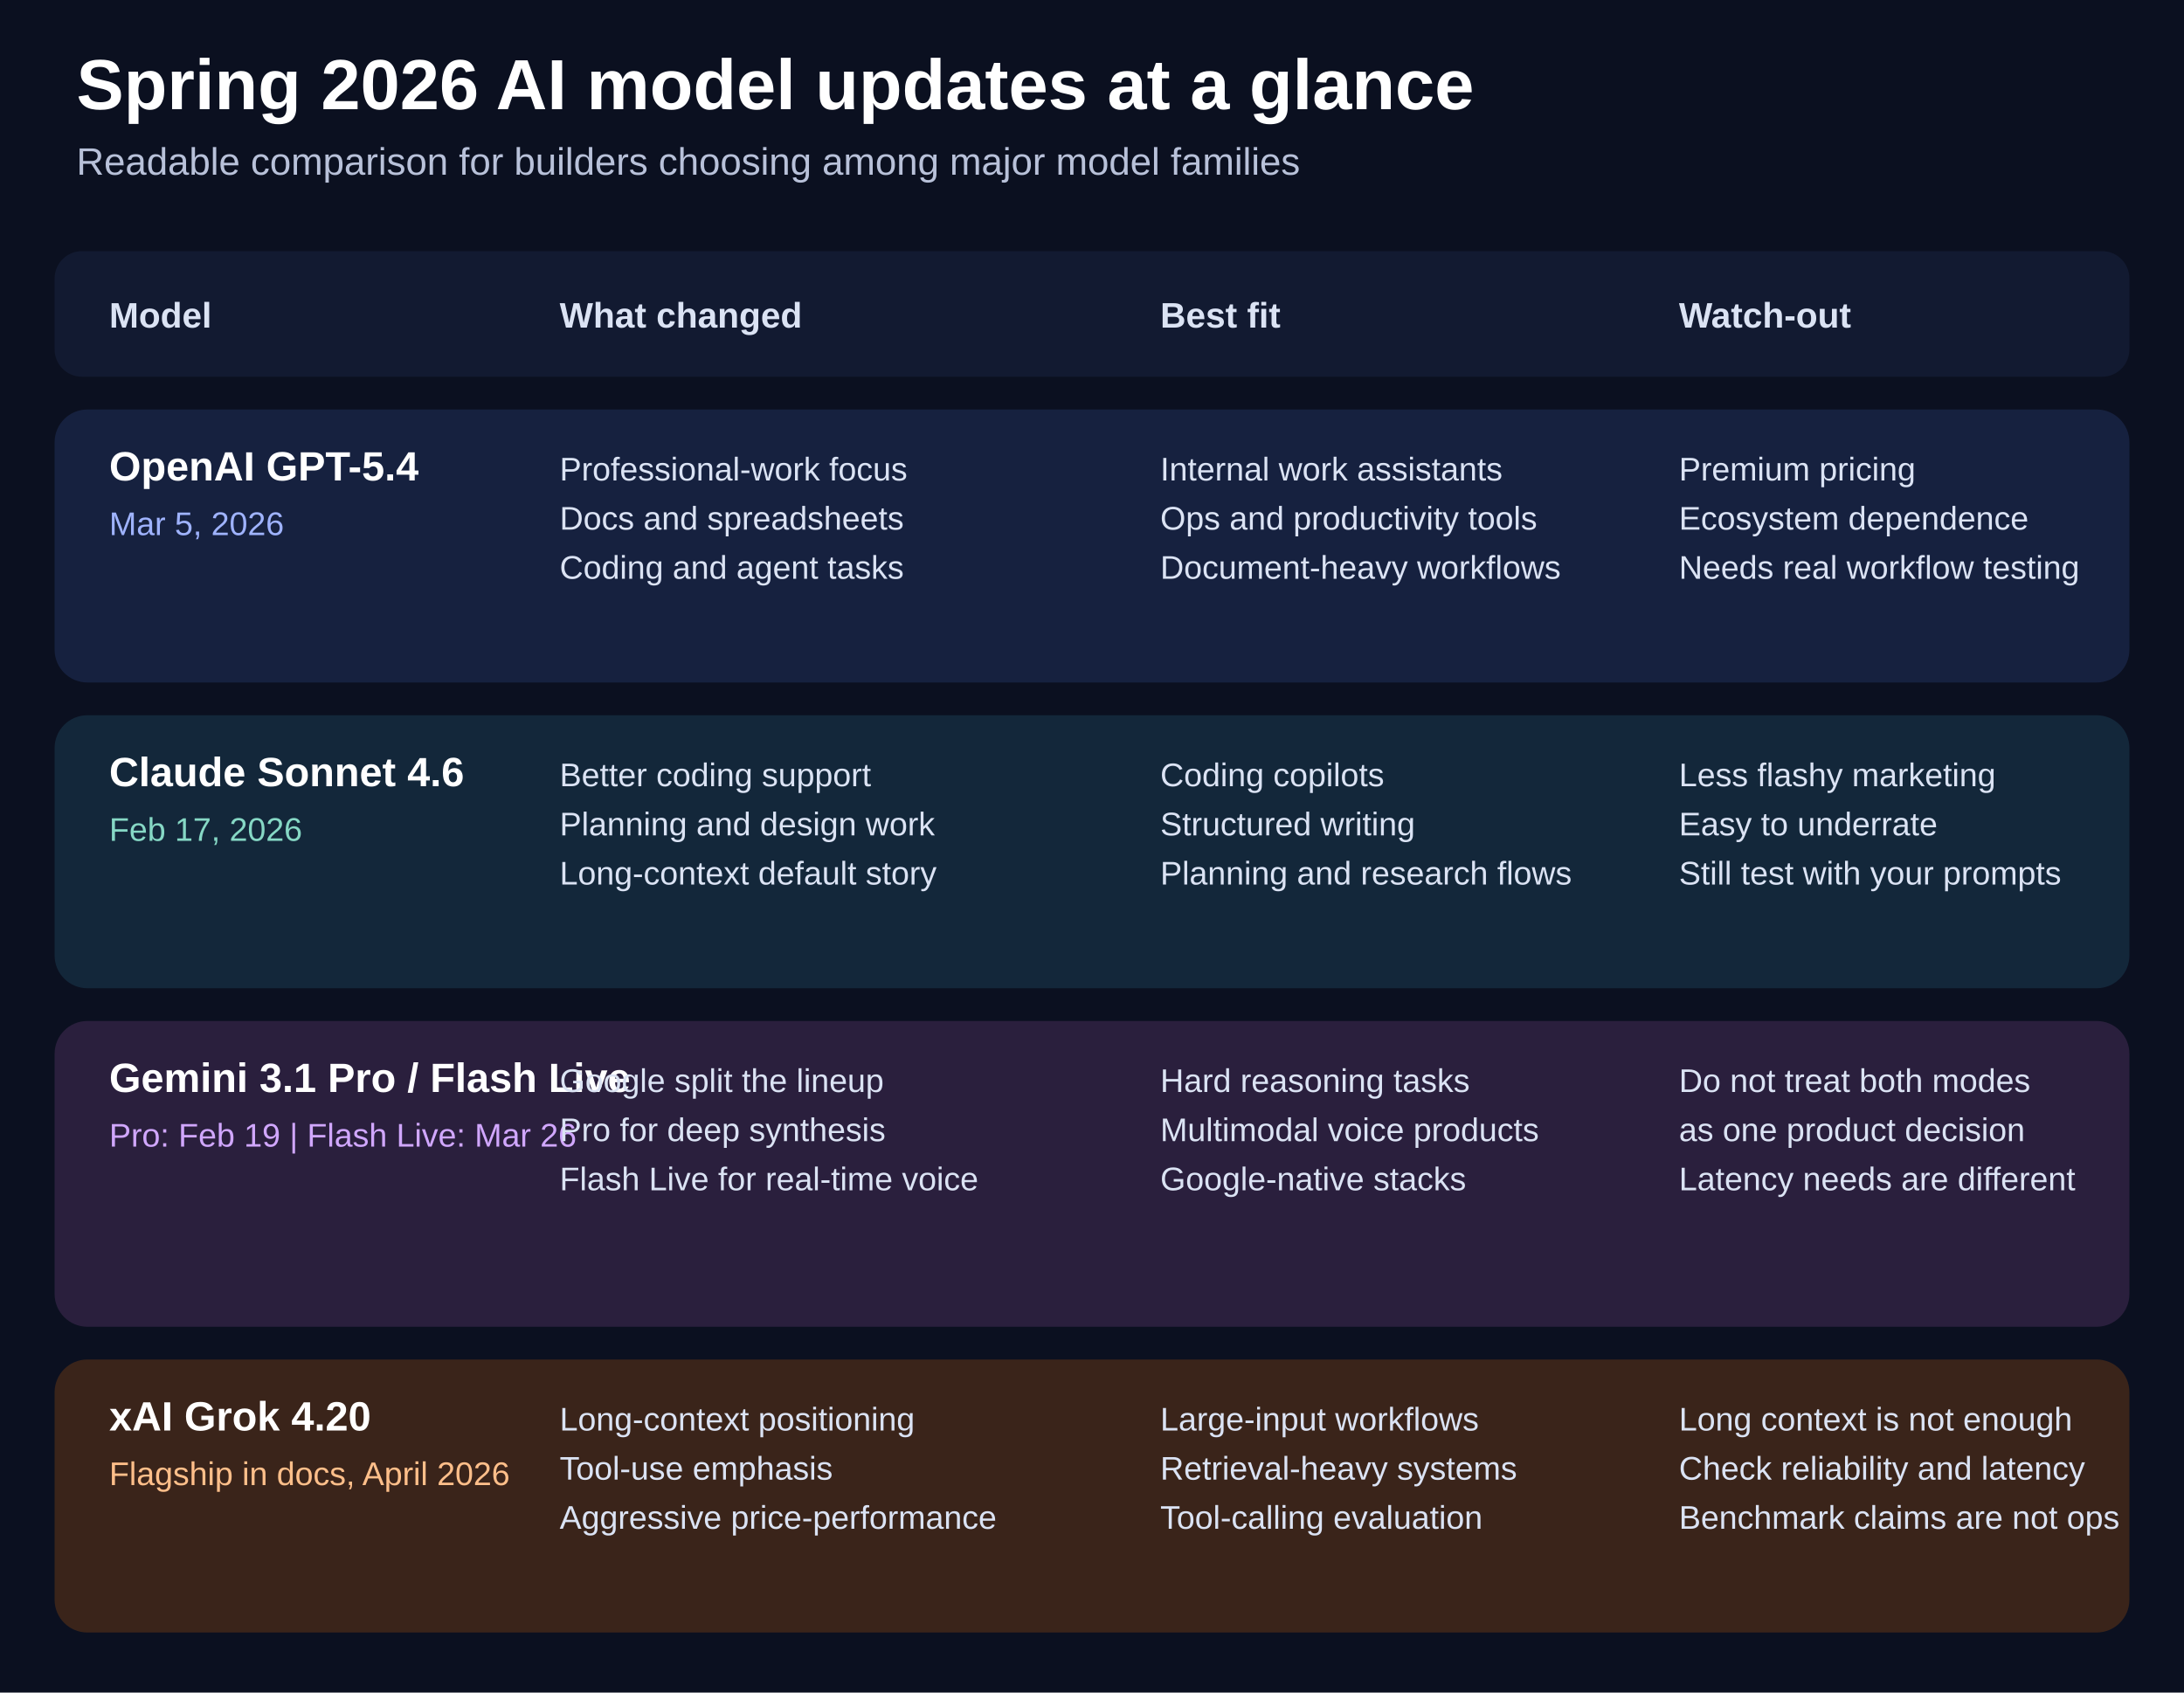
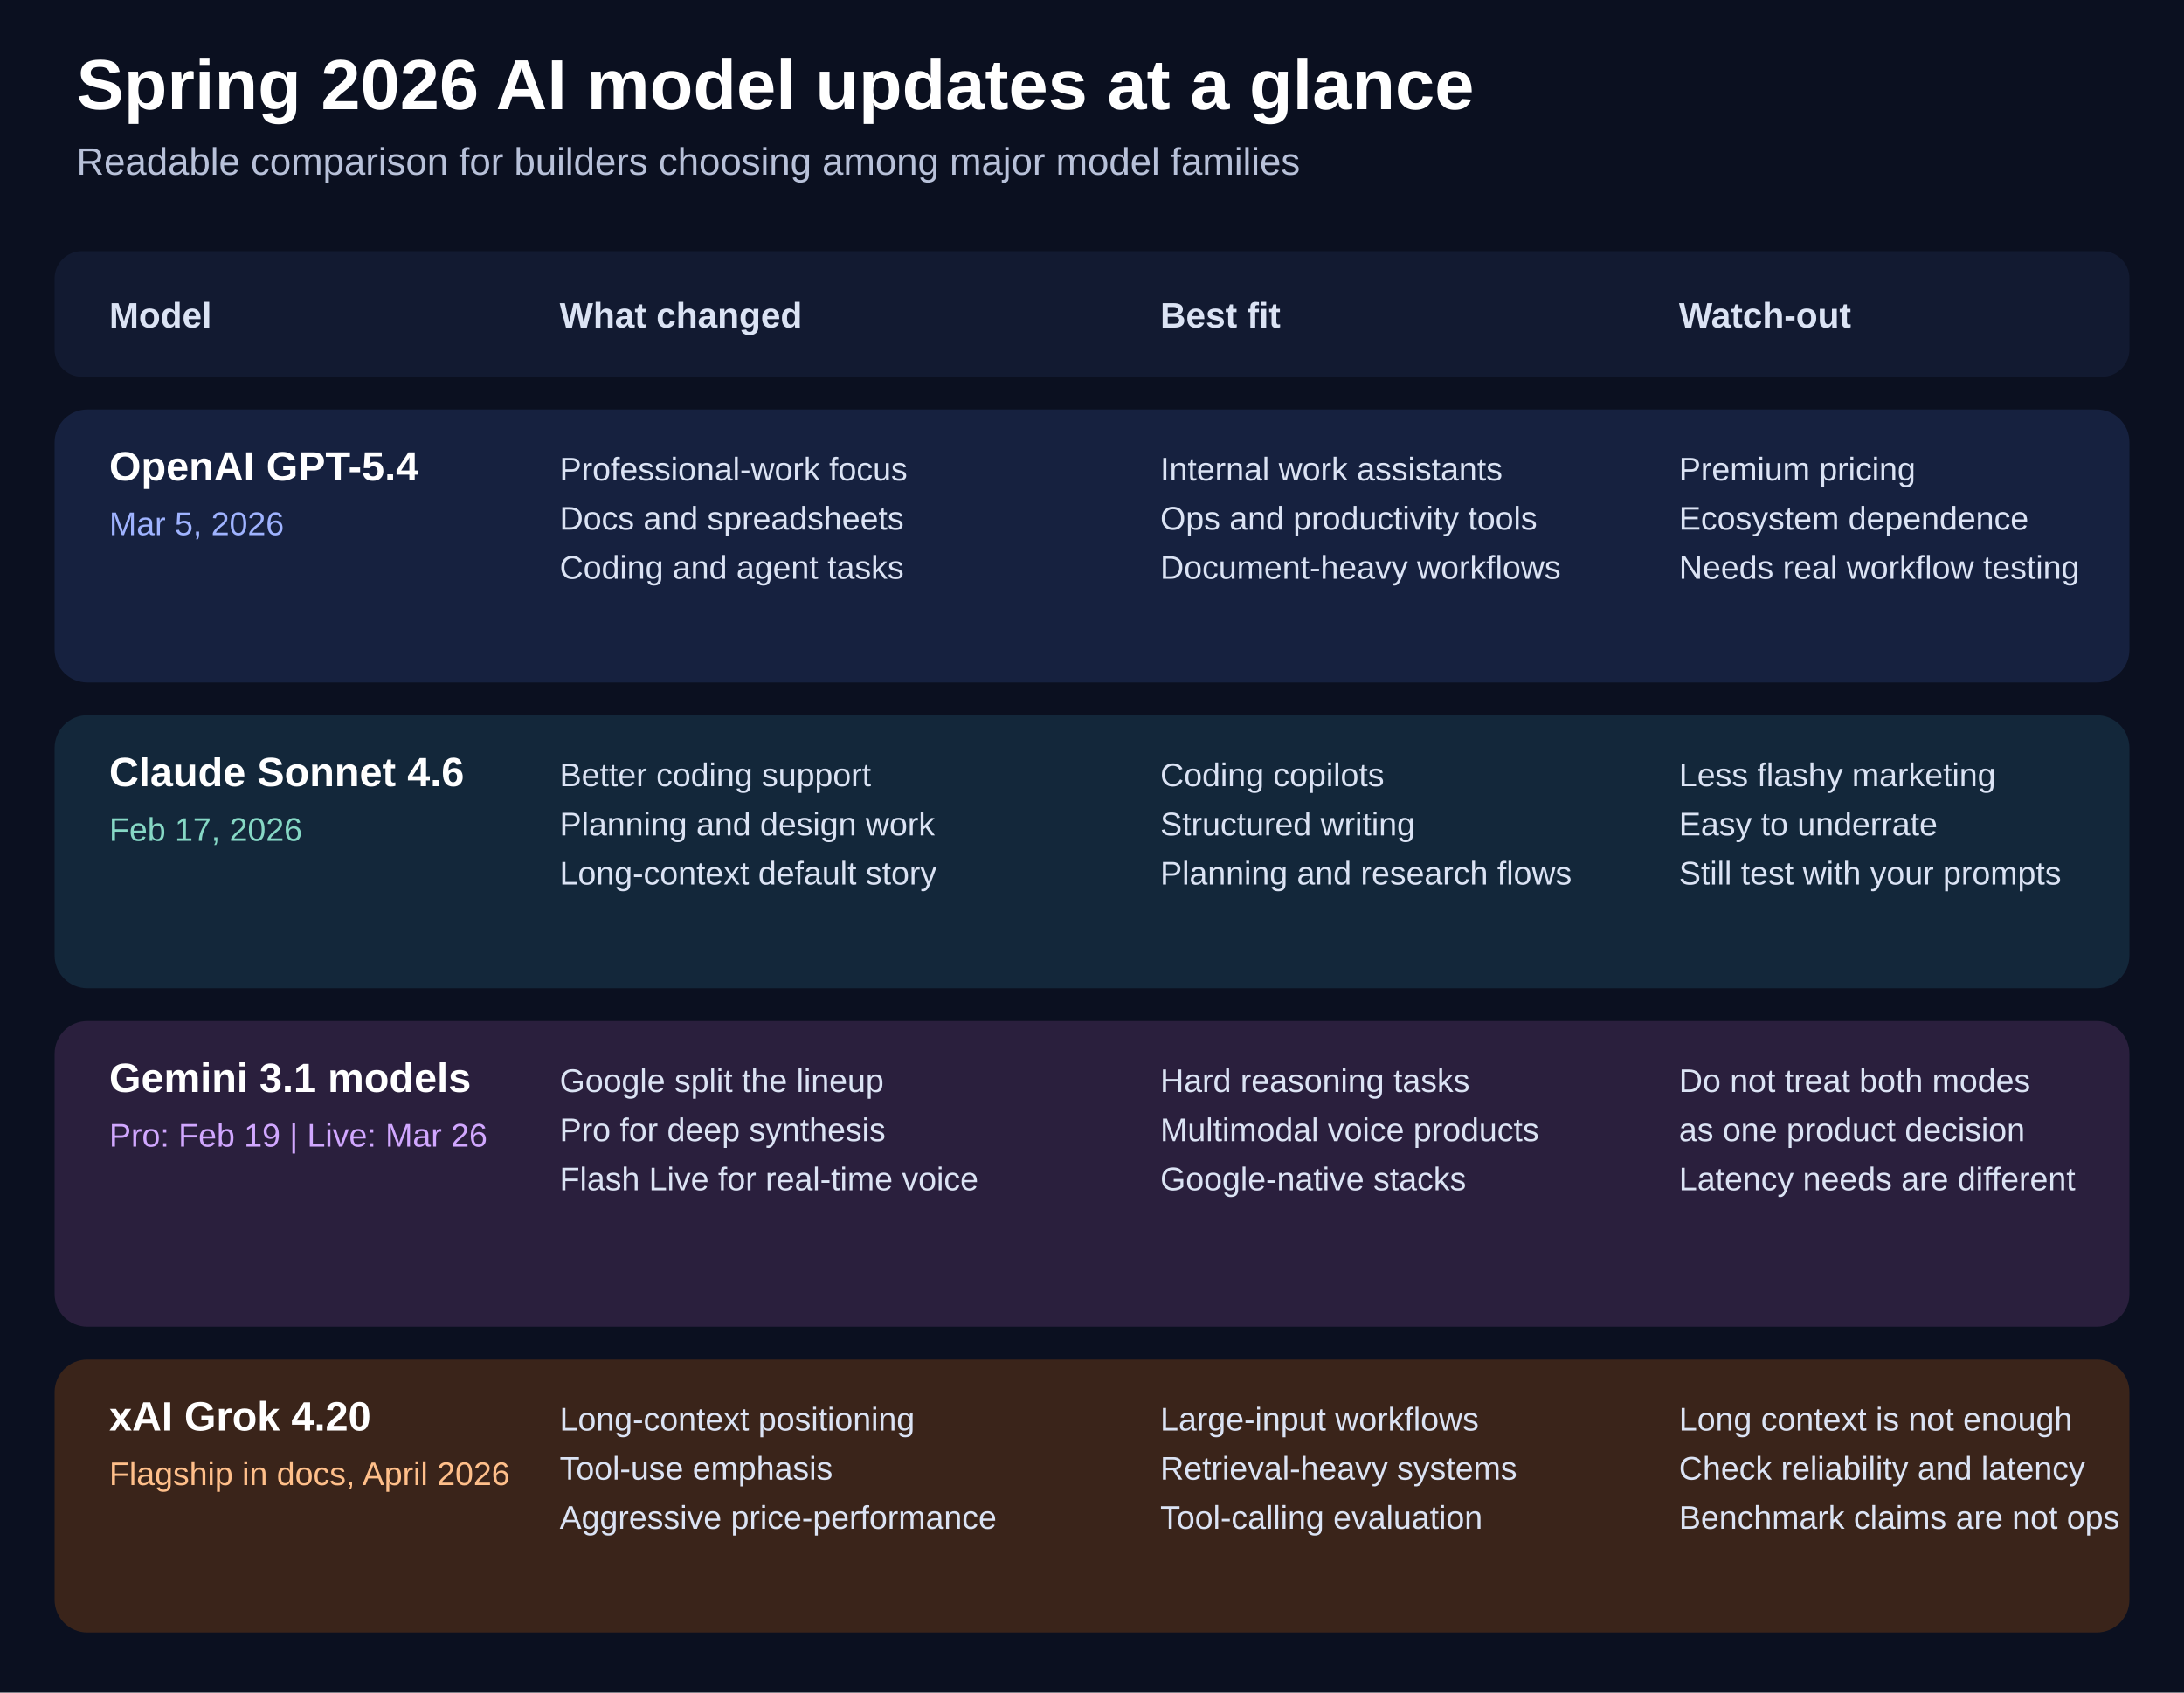
<svg xmlns="http://www.w3.org/2000/svg" width="800" height="620" viewBox="0 0 800 620" role="img" aria-labelledby="title desc">
  <rect width="800" height="620" fill="#0b1020" />
  <text x="28" y="40" fill="#ffffff" font-family="Arial, sans-serif" font-size="26" font-weight="700">Spring 2026 AI model updates at a glance</text>
  <text x="28" y="64" fill="#b8c1d9" font-family="Arial, sans-serif" font-size="14">Readable comparison for builders choosing among major model families</text>
  <g font-family="Arial, sans-serif" font-size="12" fill="#dbe3f4">
    <rect x="20" y="92" width="760" height="46" rx="10" fill="#121a31" />
    <text x="40" y="120" font-size="13" font-weight="700">Model</text>
    <text x="205" y="120" font-size="13" font-weight="700">What changed</text>
    <text x="425" y="120" font-size="13" font-weight="700">Best fit</text>
    <text x="615" y="120" font-size="13" font-weight="700">Watch-out</text>
    <rect x="20" y="150" width="760" height="100" rx="12" fill="#16213f" />
    <text x="40" y="176" fill="#ffffff" font-size="15" font-weight="700">OpenAI GPT-5.4</text>
    <text x="40" y="196" fill="#9fb3ff">Mar 5, 2026</text>
    <text x="205" y="176">Professional-work focus</text>
    <text x="205" y="194">Docs and spreadsheets</text>
    <text x="205" y="212">Coding and agent tasks</text>
    <text x="425" y="176">Internal work assistants</text>
    <text x="425" y="194">Ops and productivity tools</text>
    <text x="425" y="212">Document-heavy workflows</text>
    <text x="615" y="176">Premium pricing</text>
    <text x="615" y="194">Ecosystem dependence</text>
    <text x="615" y="212">Needs real workflow testing</text>
    <rect x="20" y="262" width="760" height="100" rx="12" fill="#13273a" />
    <text x="40" y="288" fill="#ffffff" font-size="15" font-weight="700">Claude Sonnet 4.6</text>
    <text x="40" y="308" fill="#86d8c5">Feb 17, 2026</text>
    <text x="205" y="288">Better coding support</text>
    <text x="205" y="306">Planning and design work</text>
    <text x="205" y="324">Long-context default story</text>
    <text x="425" y="288">Coding copilots</text>
    <text x="425" y="306">Structured writing</text>
    <text x="425" y="324">Planning and research flows</text>
    <text x="615" y="288">Less flashy marketing</text>
    <text x="615" y="306">Easy to underrate</text>
    <text x="615" y="324">Still test with your prompts</text>
    <rect x="20" y="374" width="760" height="112" rx="12" fill="#2a1f3d" />
-     <text x="40" y="400" fill="#ffffff" font-size="15" font-weight="700">Gemini 3.1 Pro / Flash Live</text>
-     <text x="40" y="420" fill="#d1a7ff">Pro: Feb 19  |  Flash Live: Mar 26</text>
+     <text x="40" y="400" fill="#ffffff" font-size="15" font-weight="700">Gemini 3.1 models</text>
+     <text x="40" y="420" fill="#d1a7ff">Pro: Feb 19  |  Live: Mar 26</text>
    <text x="205" y="400">Google split the lineup</text>
    <text x="205" y="418">Pro for deep synthesis</text>
    <text x="205" y="436">Flash Live for real-time voice</text>
    <text x="425" y="400">Hard reasoning tasks</text>
    <text x="425" y="418">Multimodal voice products</text>
    <text x="425" y="436">Google-native stacks</text>
    <text x="615" y="400">Do not treat both modes</text>
    <text x="615" y="418">as one product decision</text>
    <text x="615" y="436">Latency needs are different</text>
    <rect x="20" y="498" width="760" height="100" rx="12" fill="#3a241a" />
    <text x="40" y="524" fill="#ffffff" font-size="15" font-weight="700">xAI Grok 4.20</text>
    <text x="40" y="544" fill="#ffbf8a">Flagship in docs, April 2026</text>
    <text x="205" y="524">Long-context positioning</text>
    <text x="205" y="542">Tool-use emphasis</text>
    <text x="205" y="560">Aggressive price-performance</text>
    <text x="425" y="524">Large-input workflows</text>
    <text x="425" y="542">Retrieval-heavy systems</text>
    <text x="425" y="560">Tool-calling evaluation</text>
    <text x="615" y="524">Long context is not enough</text>
    <text x="615" y="542">Check reliability and latency</text>
    <text x="615" y="560">Benchmark claims are not ops</text>
  </g>
</svg>
